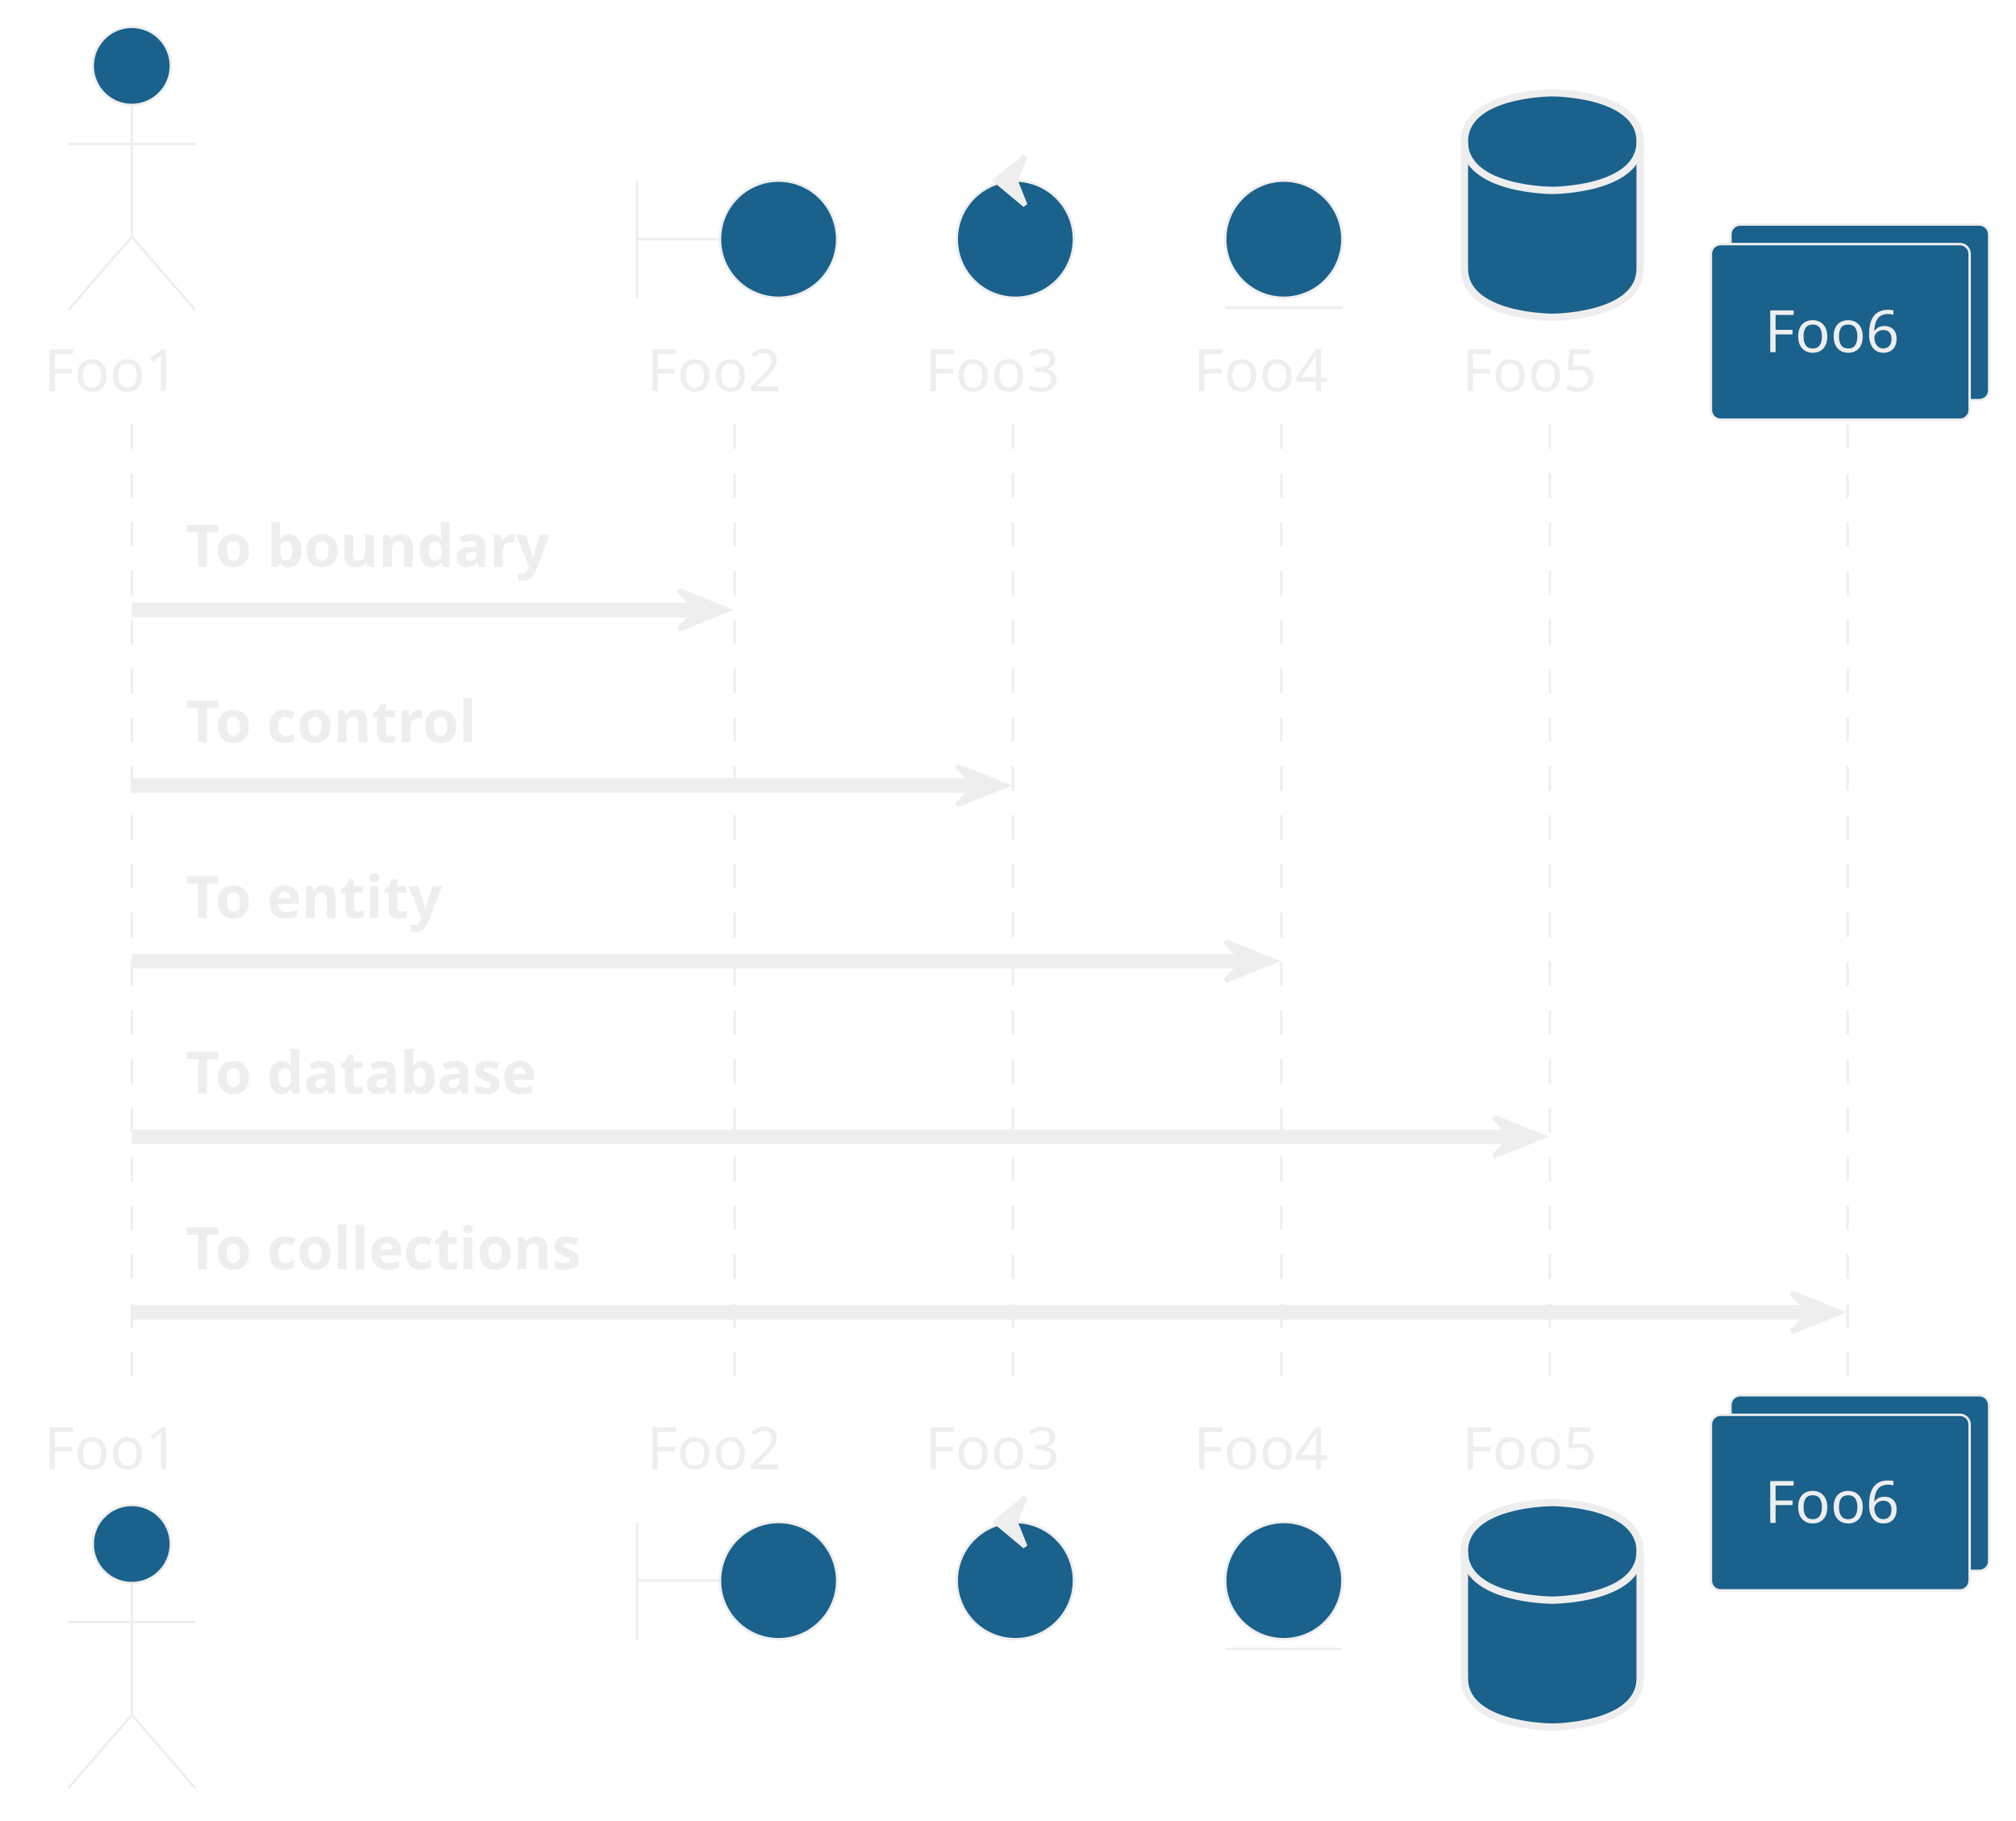
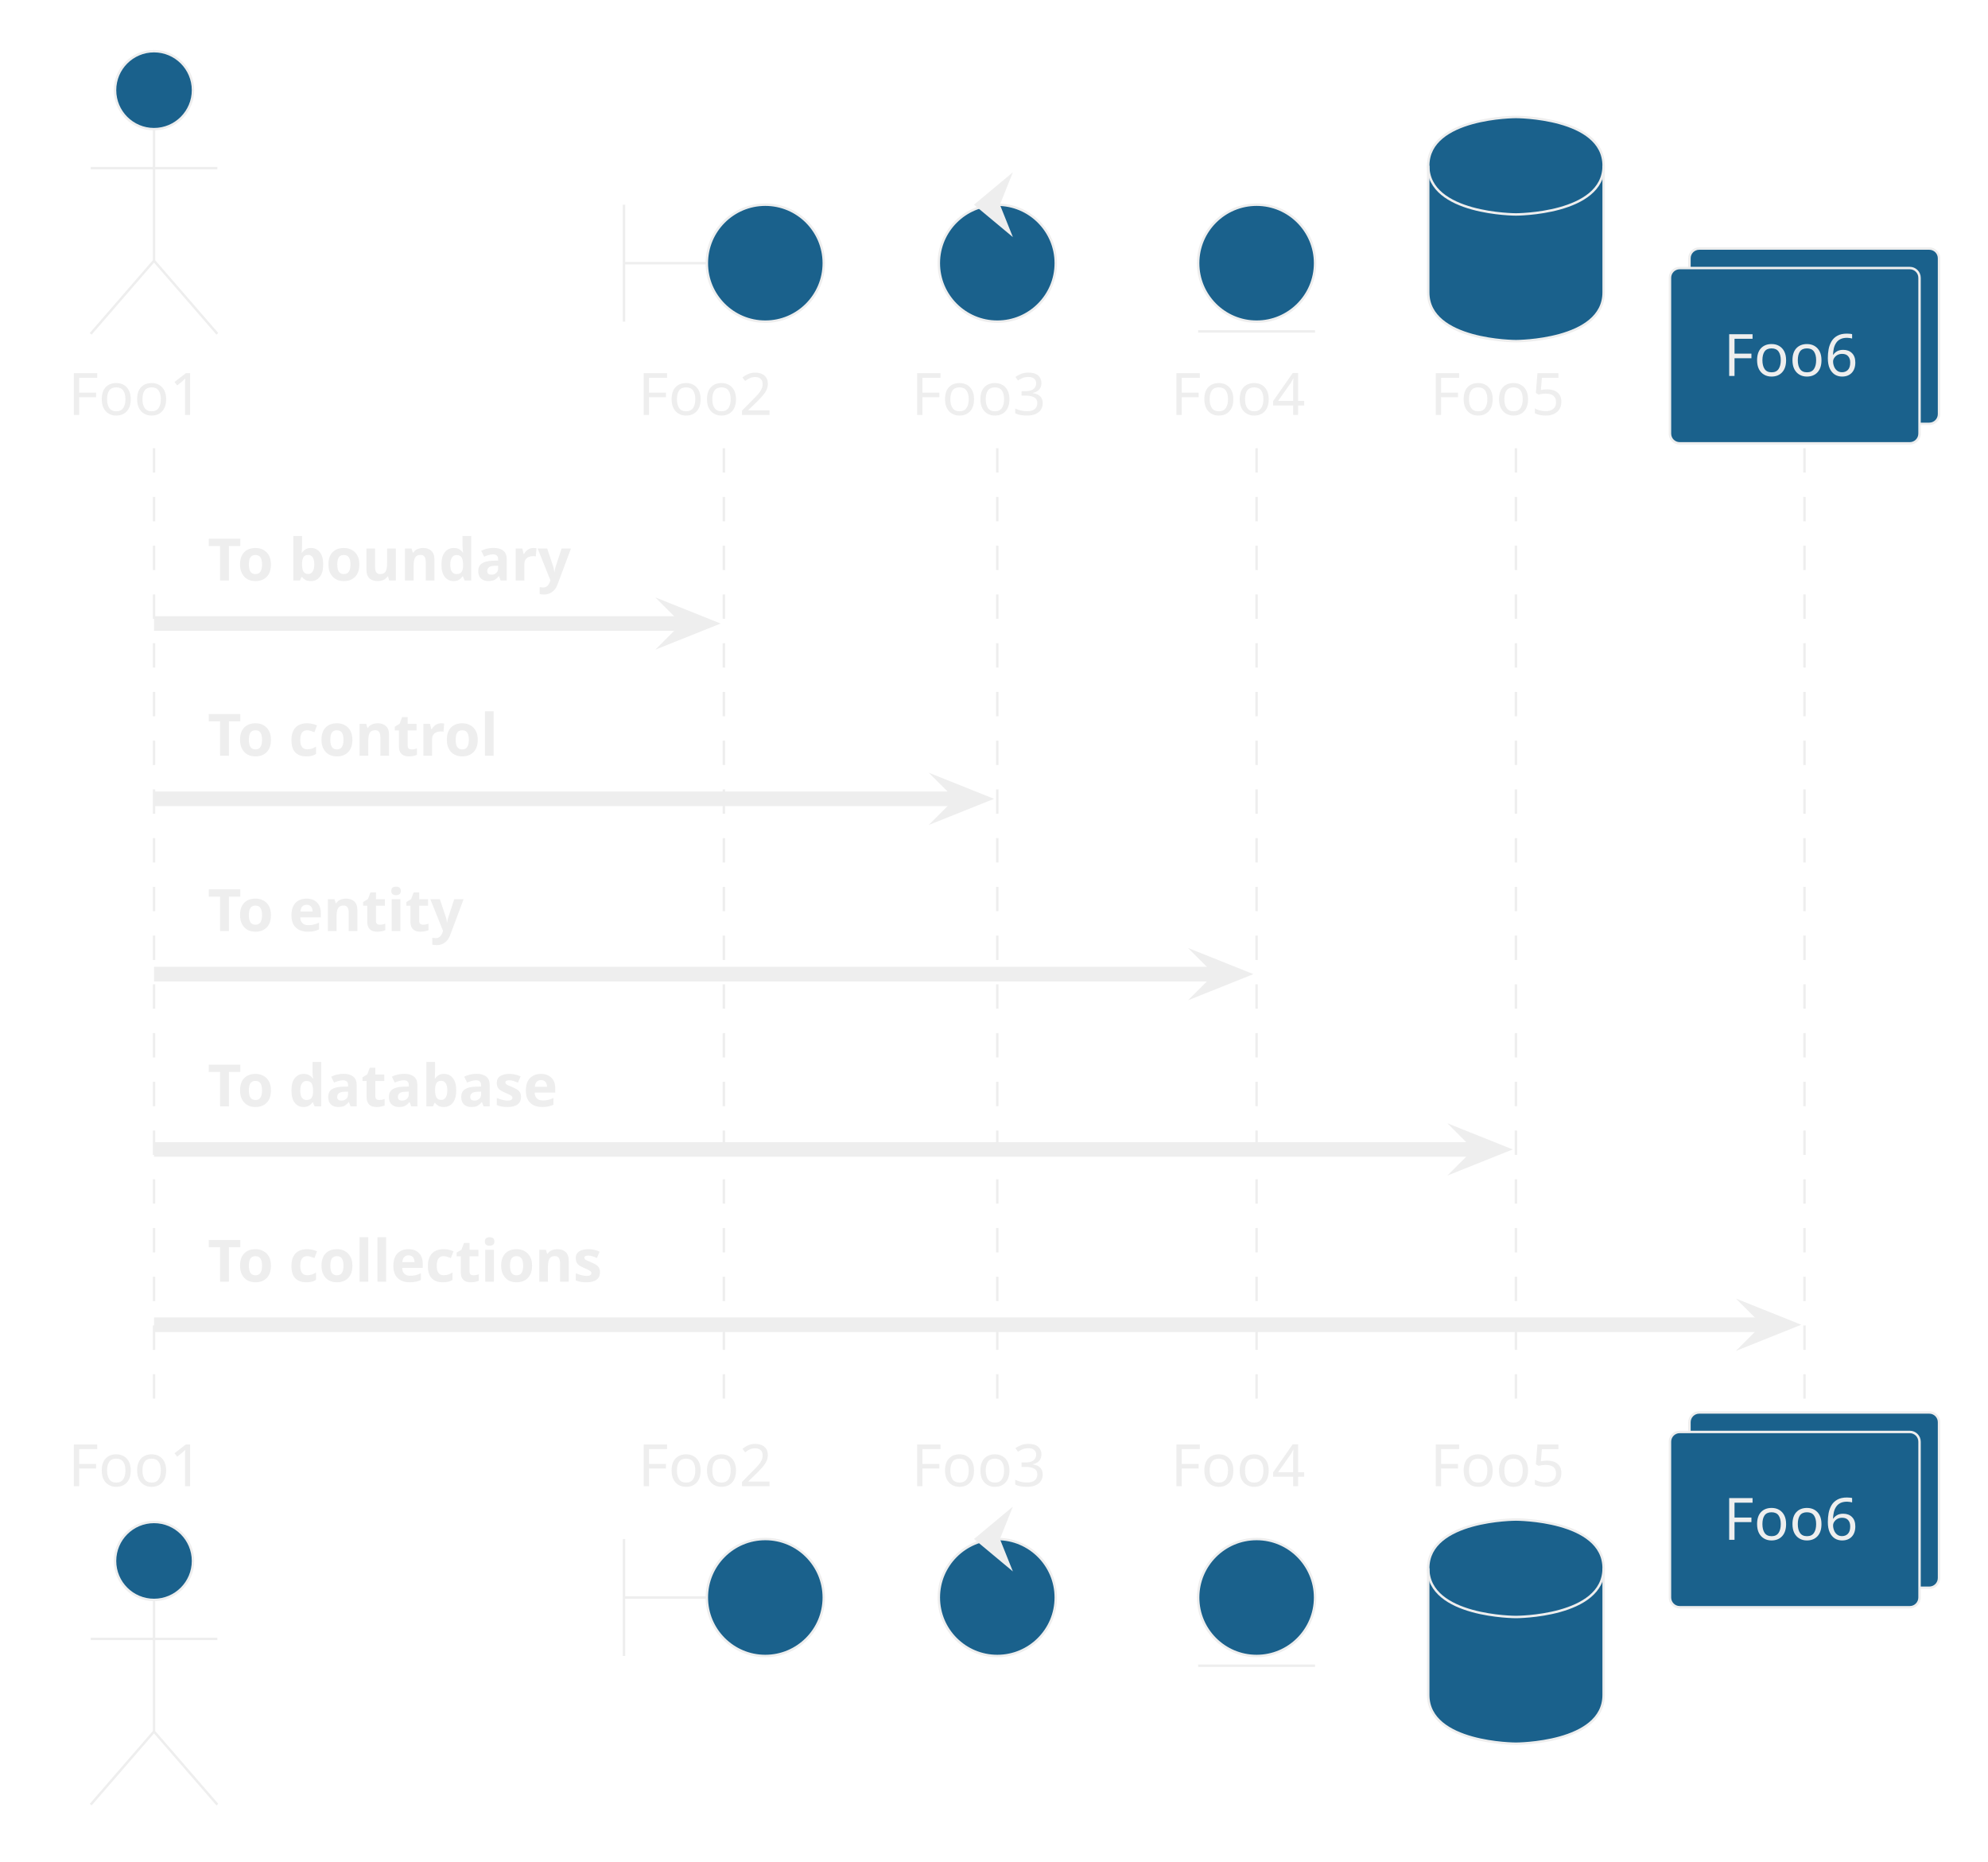
- <svg xmlns="http://www.w3.org/2000/svg" contentStyleType="text/css" height="373px" preserveAspectRatio="none" style="width:413px;height:373px;background:#FFFFFF;" version="1.1" viewBox="0 0 413 373" width="413px" zoomAndPan="magnify">
+ <svg xmlns="http://www.w3.org/2000/svg" version="1.1" data-diagram-type="SEQUENCE" style="width:408px;height:382px;background:#FFFFFF;" width="408px" height="382px" viewBox="0 0 408 382" zoomAndPan="magnify" preserveAspectRatio="none" contentStyleType="text/css">
  <defs />
-   <g>
-     <line style="stroke:#EEEEEE;stroke-width:0.5;stroke-dasharray:5.0,5.0;" x1="27" x2="27" y1="86.969" y2="286.812" />
-     <line style="stroke:#EEEEEE;stroke-width:0.5;stroke-dasharray:5.0,5.0;" x1="150.5" x2="150.5" y1="86.969" y2="286.812" />
-     <line style="stroke:#EEEEEE;stroke-width:0.5;stroke-dasharray:5.0,5.0;" x1="207.5" x2="207.5" y1="86.969" y2="286.812" />
-     <line style="stroke:#EEEEEE;stroke-width:0.5;stroke-dasharray:5.0,5.0;" x1="262.5" x2="262.5" y1="86.969" y2="286.812" />
-     <line style="stroke:#EEEEEE;stroke-width:0.5;stroke-dasharray:5.0,5.0;" x1="317.5" x2="317.5" y1="86.969" y2="286.812" />
-     <line style="stroke:#EEEEEE;stroke-width:0.5;stroke-dasharray:5.0,5.0;" x1="378.5" x2="378.5" y1="86.969" y2="286.812" />
-     <text fill="#EEEEEE" font-family="sans-serif" font-size="12" lengthAdjust="spacing" textLength="30" x="9" y="80.139">Foo1</text>
-     <ellipse cx="27" cy="13.5" fill="#1A618C" rx="8" ry="8" style="stroke:#EEEEEE;stroke-width:0.5;" />
-     <path d="M27,21.5 L27,48.5 M14,29.5 L40,29.5 M27,48.5 L14,63.5 M27,48.5 L40,63.5 " fill="none" style="stroke:#EEEEEE;stroke-width:0.5;" />
-     <text fill="#EEEEEE" font-family="sans-serif" font-size="12" lengthAdjust="spacing" textLength="30" x="9" y="300.951">Foo1</text>
-     <ellipse cx="27" cy="316.281" fill="#1A618C" rx="8" ry="8" style="stroke:#EEEEEE;stroke-width:0.5;" />
-     <path d="M27,324.281 L27,351.281 M14,332.281 L40,332.281 M27,351.281 L14,366.281 M27,351.281 L40,366.281 " fill="none" style="stroke:#EEEEEE;stroke-width:0.5;" />
-     <text fill="#EEEEEE" font-family="sans-serif" font-size="12" lengthAdjust="spacing" textLength="31" x="132.5" y="80.139">Foo2</text>
-     <path d="M130.5,37 L130.5,61 M130.5,49 L147.5,49 " fill="none" style="stroke:#EEEEEE;stroke-width:0.5;" />
-     <ellipse cx="159.5" cy="49" fill="#1A618C" rx="12" ry="12" style="stroke:#EEEEEE;stroke-width:0.5;" />
-     <text fill="#EEEEEE" font-family="sans-serif" font-size="12" lengthAdjust="spacing" textLength="31" x="132.5" y="300.951">Foo2</text>
-     <path d="M130.5,311.781 L130.5,335.781 M130.5,323.781 L147.5,323.781 " fill="none" style="stroke:#EEEEEE;stroke-width:0.5;" />
-     <ellipse cx="159.5" cy="323.781" fill="#1A618C" rx="12" ry="12" style="stroke:#EEEEEE;stroke-width:0.5;" />
-     <text fill="#EEEEEE" font-family="sans-serif" font-size="12" lengthAdjust="spacing" textLength="31" x="189.5" y="80.139">Foo3</text>
-     <ellipse cx="208" cy="49" fill="#1A618C" rx="12" ry="12" style="stroke:#EEEEEE;stroke-width:0.5;" />
-     <polygon fill="#EEEEEE" points="204,37,210,32,208,37,210,42,204,37" style="stroke:#EEEEEE;stroke-width:1.0;" />
-     <text fill="#EEEEEE" font-family="sans-serif" font-size="12" lengthAdjust="spacing" textLength="31" x="189.5" y="300.951">Foo3</text>
-     <ellipse cx="208" cy="323.781" fill="#1A618C" rx="12" ry="12" style="stroke:#EEEEEE;stroke-width:0.5;" />
-     <polygon fill="#EEEEEE" points="204,311.781,210,306.781,208,311.781,210,316.781,204,311.781" style="stroke:#EEEEEE;stroke-width:1.0;" />
-     <text fill="#EEEEEE" font-family="sans-serif" font-size="12" lengthAdjust="spacing" textLength="31" x="244.5" y="80.139">Foo4</text>
-     <ellipse cx="263" cy="49" fill="#1A618C" rx="12" ry="12" style="stroke:#EEEEEE;stroke-width:0.5;" />
-     <line style="stroke:#EEEEEE;stroke-width:0.5;" x1="251" x2="275" y1="63" y2="63" />
-     <text fill="#EEEEEE" font-family="sans-serif" font-size="12" lengthAdjust="spacing" textLength="31" x="244.5" y="300.951">Foo4</text>
-     <ellipse cx="263" cy="323.781" fill="#1A618C" rx="12" ry="12" style="stroke:#EEEEEE;stroke-width:0.5;" />
-     <line style="stroke:#EEEEEE;stroke-width:0.5;" x1="251" x2="275" y1="337.781" y2="337.781" />
-     <text fill="#EEEEEE" font-family="sans-serif" font-size="12" lengthAdjust="spacing" textLength="31" x="299.5" y="80.139">Foo5</text>
-     <path d="M300,29 C300,19 318,19 318,19 C318,19 336,19 336,29 L336,55 C336,65 318,65 318,65 C318,65 300,65 300,55 L300,29 " fill="#1A618C" style="stroke:#EEEEEE;stroke-width:1.5;" />
-     <path d="M300,29 C300,39 318,39 318,39 C318,39 336,39 336,29 " fill="none" style="stroke:#EEEEEE;stroke-width:1.5;" />
-     <text fill="#EEEEEE" font-family="sans-serif" font-size="12" lengthAdjust="spacing" textLength="31" x="299.5" y="300.951">Foo5</text>
-     <path d="M300,317.781 C300,307.781 318,307.781 318,307.781 C318,307.781 336,307.781 336,317.781 L336,343.781 C336,353.781 318,353.781 318,353.781 C318,353.781 300,353.781 300,343.781 L300,317.781 " fill="#1A618C" style="stroke:#EEEEEE;stroke-width:1.5;" />
-     <path d="M300,317.781 C300,327.781 318,327.781 318,327.781 C318,327.781 336,327.781 336,317.781 " fill="none" style="stroke:#EEEEEE;stroke-width:1.5;" />
-     <rect fill="#1A618C" height="35.969" rx="2" ry="2" style="stroke:#EEEEEE;stroke-width:0.5;" width="53" x="354.5" y="46" />
-     <rect fill="#1A618C" height="35.969" rx="2" ry="2" style="stroke:#EEEEEE;stroke-width:0.5;" width="53" x="350.5" y="50" />
-     <text fill="#EEEEEE" font-family="sans-serif" font-size="12" lengthAdjust="spacing" textLength="31" x="361.5" y="72.139">Foo6</text>
-     <rect fill="#1A618C" height="35.969" rx="2" ry="2" style="stroke:#EEEEEE;stroke-width:0.5;" width="53" x="354.5" y="285.812" />
-     <rect fill="#1A618C" height="35.969" rx="2" ry="2" style="stroke:#EEEEEE;stroke-width:0.5;" width="53" x="350.5" y="289.812" />
-     <text fill="#EEEEEE" font-family="sans-serif" font-size="12" lengthAdjust="spacing" textLength="31" x="361.5" y="311.951">Foo6</text>
-     <polygon fill="#EEEEEE" points="139,120.938,149,124.938,139,128.938,143,124.938" style="stroke:#EEEEEE;stroke-width:1.0;" />
-     <line style="stroke:#EEEEEE;stroke-width:3.0;" x1="27" x2="145" y1="124.938" y2="124.938" />
-     <text fill="#EEEEEE" font-family="sans-serif" font-size="12" font-weight="bold" lengthAdjust="spacing" textLength="92" x="38" y="116.107">To boundary</text>
-     <polygon fill="#EEEEEE" points="196,156.906,206,160.906,196,164.906,200,160.906" style="stroke:#EEEEEE;stroke-width:1.0;" />
-     <line style="stroke:#EEEEEE;stroke-width:3.0;" x1="27" x2="202" y1="160.906" y2="160.906" />
-     <text fill="#EEEEEE" font-family="sans-serif" font-size="12" font-weight="bold" lengthAdjust="spacing" textLength="76" x="38" y="152.076">To control</text>
-     <polygon fill="#EEEEEE" points="251,192.875,261,196.875,251,200.875,255,196.875" style="stroke:#EEEEEE;stroke-width:1.0;" />
-     <line style="stroke:#EEEEEE;stroke-width:3.0;" x1="27" x2="257" y1="196.875" y2="196.875" />
-     <text fill="#EEEEEE" font-family="sans-serif" font-size="12" font-weight="bold" lengthAdjust="spacing" textLength="67" x="38" y="188.045">To entity</text>
-     <polygon fill="#EEEEEE" points="306,228.844,316,232.844,306,236.844,310,232.844" style="stroke:#EEEEEE;stroke-width:1.0;" />
-     <line style="stroke:#EEEEEE;stroke-width:3.0;" x1="27" x2="312" y1="232.844" y2="232.844" />
-     <text fill="#EEEEEE" font-family="sans-serif" font-size="12" font-weight="bold" lengthAdjust="spacing" textLength="92" x="38" y="224.014">To database</text>
-     <polygon fill="#EEEEEE" points="367,264.812,377,268.812,367,272.812,371,268.812" style="stroke:#EEEEEE;stroke-width:1.0;" />
-     <line style="stroke:#EEEEEE;stroke-width:3.0;" x1="27" x2="373" y1="268.812" y2="268.812" />
-     <text fill="#EEEEEE" font-family="sans-serif" font-size="12" font-weight="bold" lengthAdjust="spacing" textLength="102" x="38" y="259.982">To collections</text>
+   <g font-family="sans-serif" lengthAdjust="spacing">
+     <g>
+       <rect x="28.11" y="91.969" width="8" height="197.844" fill="#000" fill-opacity="0" />
+       <line x1="31.61" y1="91.969" x2="31.61" y2="289.813" style="stroke:#EEE;stroke-width:0.5;stroke-dasharray:5,5;" />
+     </g>
+     <g>
+       <rect x="145.065" y="91.969" width="8" height="197.844" fill="#000" fill-opacity="0" />
+       <line x1="148.565" y1="91.969" x2="148.565" y2="289.813" style="stroke:#EEE;stroke-width:0.5;stroke-dasharray:5,5;" />
+     </g>
+     <g>
+       <rect x="201.176" y="91.969" width="8" height="197.844" fill="#000" fill-opacity="0" />
+       <line x1="204.676" y1="91.969" x2="204.676" y2="289.813" style="stroke:#EEE;stroke-width:0.5;stroke-dasharray:5,5;" />
+     </g>
+     <g>
+       <rect x="254.396" y="91.969" width="8" height="197.844" fill="#000" fill-opacity="0" />
+       <line x1="257.896" y1="91.969" x2="257.896" y2="289.813" style="stroke:#EEE;stroke-width:0.5;stroke-dasharray:5,5;" />
+     </g>
+     <g>
+       <rect x="307.617" y="91.969" width="8" height="197.844" fill="#000" fill-opacity="0" />
+       <line x1="311.117" y1="91.969" x2="311.117" y2="289.813" style="stroke:#EEE;stroke-width:0.5;stroke-dasharray:5,5;" />
+     </g>
+     <g>
+       <rect x="366.838" y="91.969" width="8" height="197.844" fill="#000" fill-opacity="0" />
+       <line x1="370.338" y1="91.969" x2="370.338" y2="289.813" style="stroke:#EEE;stroke-width:0.5;stroke-dasharray:5,5;" />
+     </g>
+     <text x="14" y="85.139" fill="#EEE" font-size="12" textLength="29.221">Foo1</text>
+     <ellipse cx="31.61" cy="18.5" rx="8" ry="8" fill="#1A618C" style="stroke:#EEE;stroke-width:0.5;" />
+     <path d="M31.61,26.5 L31.61,53.5 M18.61,34.5 L44.61,34.5 M31.61,53.5 L18.61,68.5 M31.61,53.5 L44.61,68.5" style="stroke:#EEE;stroke-width:0.5;" fill="none" />
+     <text x="130.955" y="85.139" fill="#EEE" font-size="12" textLength="29.221">Foo2</text>
+     <path d="M128.065,42 L128.065,66 M128.065,54 L145.065,54" style="stroke:#EEE;stroke-width:0.5;" fill="none" />
+     <ellipse cx="157.065" cy="54" rx="12" ry="12" fill="#1A618C" style="stroke:#EEE;stroke-width:0.5;" />
+     <text x="187.065" y="85.139" fill="#EEE" font-size="12" textLength="29.221">Foo3</text>
+     <ellipse cx="204.676" cy="54" rx="12" ry="12" fill="#1A618C" style="stroke:#EEE;stroke-width:0.5;" />
+     <polygon points="200.676,42,206.676,37,204.676,42,206.676,47,200.676,42" fill="#EEE" style="stroke:#EEE;stroke-width:1;stroke-linejoin:miter;stroke-miterlimit:10;" />
+     <text x="240.286" y="85.139" fill="#EEE" font-size="12" textLength="29.221">Foo4</text>
+     <ellipse cx="257.896" cy="54" rx="12" ry="12" fill="#1A618C" style="stroke:#EEE;stroke-width:0.5;" />
+     <line x1="245.896" y1="68" x2="269.896" y2="68" style="stroke:#EEE;stroke-width:0.5;" />
+     <text x="293.507" y="85.139" fill="#EEE" font-size="12" textLength="29.221">Foo5</text>
+     <path d="M293.117,34 C293.117,24 311.117,24 311.117,24 C311.117,24 329.117,24 329.117,34 L329.117,60 C329.117,70 311.117,70 311.117,70 C311.117,70 293.117,70 293.117,60 L293.117,34" style="stroke:#EEE;stroke-width:0.5;" fill="#1A618C" />
+     <path d="M293.117,34 C293.117,44 311.117,44 311.117,44 C311.117,44 329.117,44 329.117,34" style="stroke:#EEE;stroke-width:0.5;" fill="none" />
+     <rect x="346.728" y="51" width="51.221" height="35.969" fill="#1A618C" style="stroke:#EEE;stroke-width:0.5;" rx="2" ry="2" />
+     <rect x="342.728" y="55" width="51.221" height="35.969" fill="#1A618C" style="stroke:#EEE;stroke-width:0.5;" rx="2" ry="2" />
+     <text x="353.728" y="77.139" fill="#EEE" font-size="12" textLength="29.221">Foo6</text>
+     <text x="14" y="304.951" fill="#EEE" font-size="12" textLength="29.221">Foo1</text>
+     <ellipse cx="31.61" cy="320.281" rx="8" ry="8" fill="#1A618C" style="stroke:#EEE;stroke-width:0.5;" />
+     <path d="M31.61,328.281 L31.61,355.281 M18.61,336.281 L44.61,336.281 M31.61,355.281 L18.61,370.281 M31.61,355.281 L44.61,370.281" style="stroke:#EEE;stroke-width:0.5;" fill="none" />
+     <text x="130.955" y="304.951" fill="#EEE" font-size="12" textLength="29.221">Foo2</text>
+     <path d="M128.065,315.781 L128.065,339.781 M128.065,327.781 L145.065,327.781" style="stroke:#EEE;stroke-width:0.5;" fill="none" />
+     <ellipse cx="157.065" cy="327.781" rx="12" ry="12" fill="#1A618C" style="stroke:#EEE;stroke-width:0.5;" />
+     <text x="187.065" y="304.951" fill="#EEE" font-size="12" textLength="29.221">Foo3</text>
+     <ellipse cx="204.676" cy="327.781" rx="12" ry="12" fill="#1A618C" style="stroke:#EEE;stroke-width:0.5;" />
+     <polygon points="200.676,315.781,206.676,310.781,204.676,315.781,206.676,320.781,200.676,315.781" fill="#EEE" style="stroke:#EEE;stroke-width:1;stroke-linejoin:miter;stroke-miterlimit:10;" />
+     <text x="240.286" y="304.951" fill="#EEE" font-size="12" textLength="29.221">Foo4</text>
+     <ellipse cx="257.896" cy="327.781" rx="12" ry="12" fill="#1A618C" style="stroke:#EEE;stroke-width:0.5;" />
+     <line x1="245.896" y1="341.781" x2="269.896" y2="341.781" style="stroke:#EEE;stroke-width:0.5;" />
+     <text x="293.507" y="304.951" fill="#EEE" font-size="12" textLength="29.221">Foo5</text>
+     <path d="M293.117,321.781 C293.117,311.781 311.117,311.781 311.117,311.781 C311.117,311.781 329.117,311.781 329.117,321.781 L329.117,347.781 C329.117,357.781 311.117,357.781 311.117,357.781 C311.117,357.781 293.117,357.781 293.117,347.781 L293.117,321.781" style="stroke:#EEE;stroke-width:0.5;" fill="#1A618C" />
+     <path d="M293.117,321.781 C293.117,331.781 311.117,331.781 311.117,331.781 C311.117,331.781 329.117,331.781 329.117,321.781" style="stroke:#EEE;stroke-width:0.5;" fill="none" />
+     <rect x="346.728" y="289.813" width="51.221" height="35.969" fill="#1A618C" style="stroke:#EEE;stroke-width:0.5;" rx="2" ry="2" />
+     <rect x="342.728" y="293.813" width="51.221" height="35.969" fill="#1A618C" style="stroke:#EEE;stroke-width:0.5;" rx="2" ry="2" />
+     <text x="353.728" y="315.951" fill="#EEE" font-size="12" textLength="29.221">Foo6</text>
+     <polygon points="136.565,123.938,146.565,127.938,136.565,131.938,140.565,127.938" fill="#EEE" style="stroke:#EEE;stroke-width:1;stroke-linejoin:miter;stroke-miterlimit:10;" />
+     <line x1="31.61" y1="127.938" x2="142.565" y2="127.938" style="stroke:#EEE;stroke-width:3;" />
+     <text x="42.61" y="119.107" fill="#EEE" font-size="12" textLength="84.955" font-weight="700">To boundary</text>
+     <polygon points="192.676,159.906,202.676,163.906,192.676,167.906,196.676,163.906" fill="#EEE" style="stroke:#EEE;stroke-width:1;stroke-linejoin:miter;stroke-miterlimit:10;" />
+     <line x1="31.61" y1="163.906" x2="198.676" y2="163.906" style="stroke:#EEE;stroke-width:3;" />
+     <text x="42.61" y="155.076" fill="#EEE" font-size="12" textLength="68.52" font-weight="700">To control</text>
+     <polygon points="245.896,195.875,255.896,199.875,245.896,203.875,249.896,199.875" fill="#EEE" style="stroke:#EEE;stroke-width:1;stroke-linejoin:miter;stroke-miterlimit:10;" />
+     <line x1="31.61" y1="199.875" x2="251.896" y2="199.875" style="stroke:#EEE;stroke-width:3;" />
+     <text x="42.61" y="191.045" fill="#EEE" font-size="12" textLength="60.697" font-weight="700">To entity</text>
+     <polygon points="299.117,231.844,309.117,235.844,299.117,239.844,303.117,235.844" fill="#EEE" style="stroke:#EEE;stroke-width:1;stroke-linejoin:miter;stroke-miterlimit:10;" />
+     <line x1="31.61" y1="235.844" x2="305.117" y2="235.844" style="stroke:#EEE;stroke-width:3;" />
+     <text x="42.61" y="227.014" fill="#EEE" font-size="12" textLength="83.098" font-weight="700">To database</text>
+     <polygon points="358.338,267.813,368.338,271.813,358.338,275.813,362.338,271.813" fill="#EEE" style="stroke:#EEE;stroke-width:1;stroke-linejoin:miter;stroke-miterlimit:10;" />
+     <line x1="31.61" y1="271.813" x2="364.338" y2="271.813" style="stroke:#EEE;stroke-width:3;" />
+     <text x="42.61" y="262.982" fill="#EEE" font-size="12" textLength="93.223" font-weight="700">To collections</text>
  </g>
</svg>
